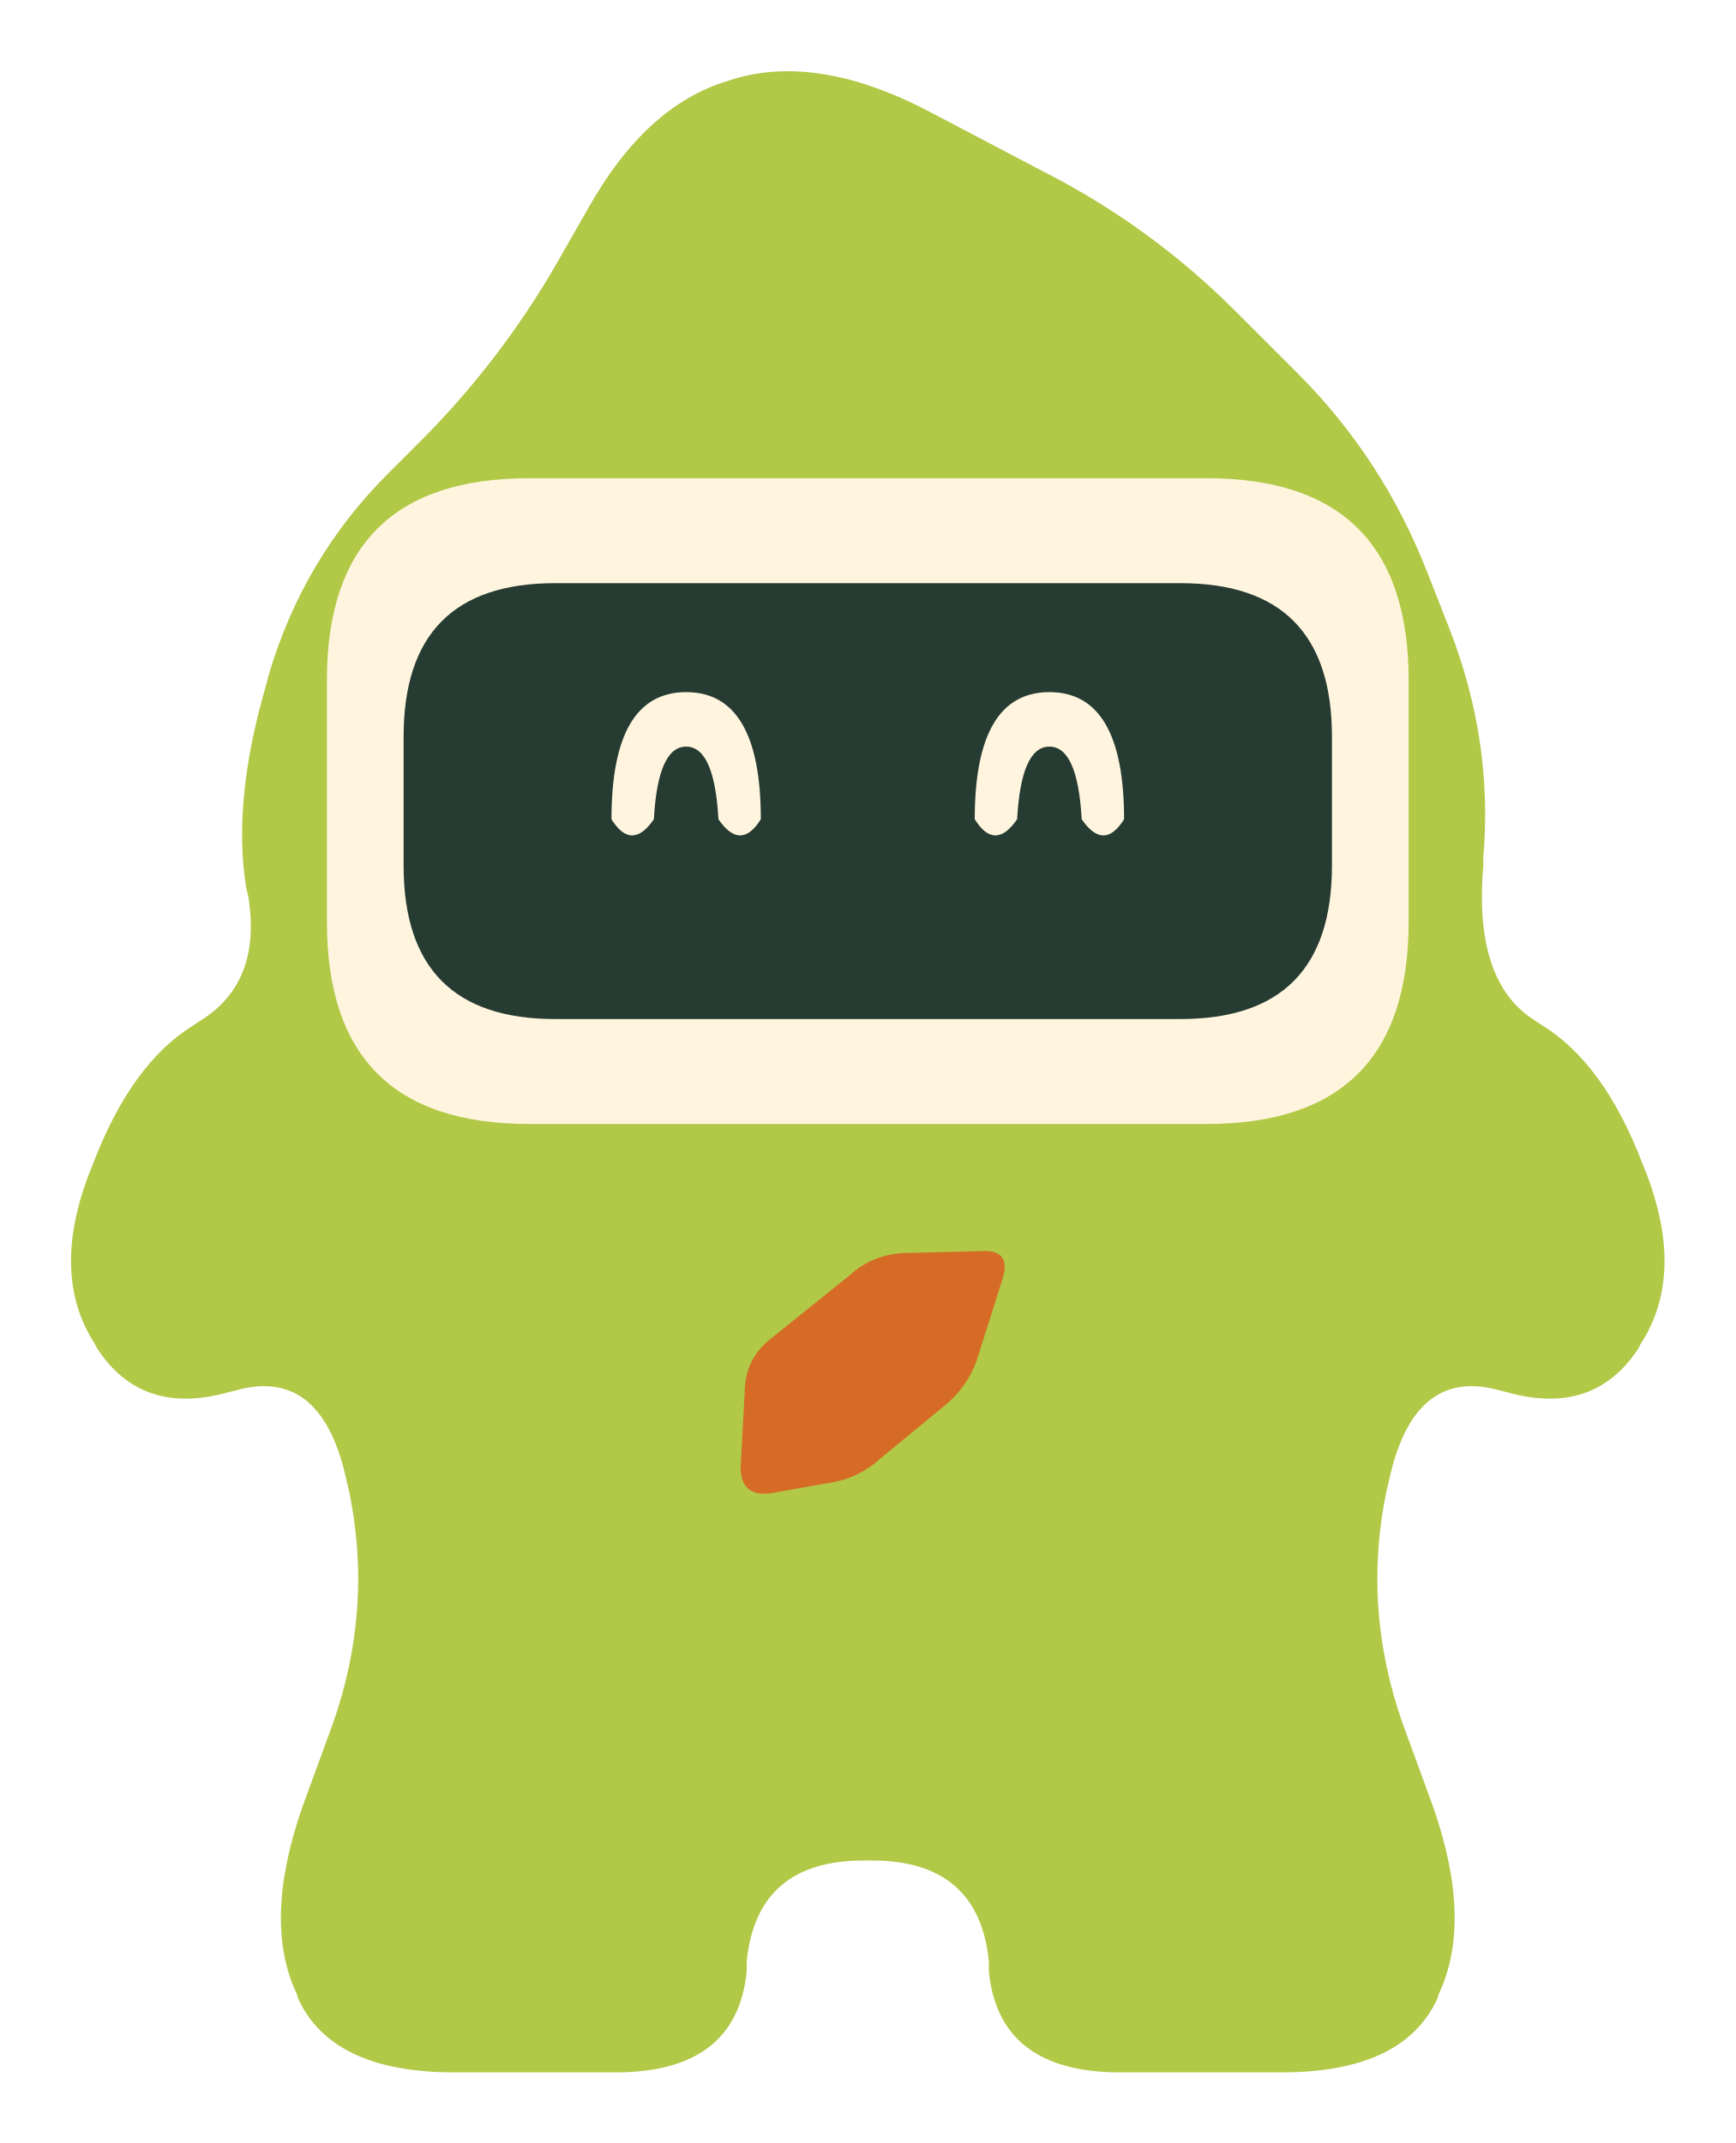
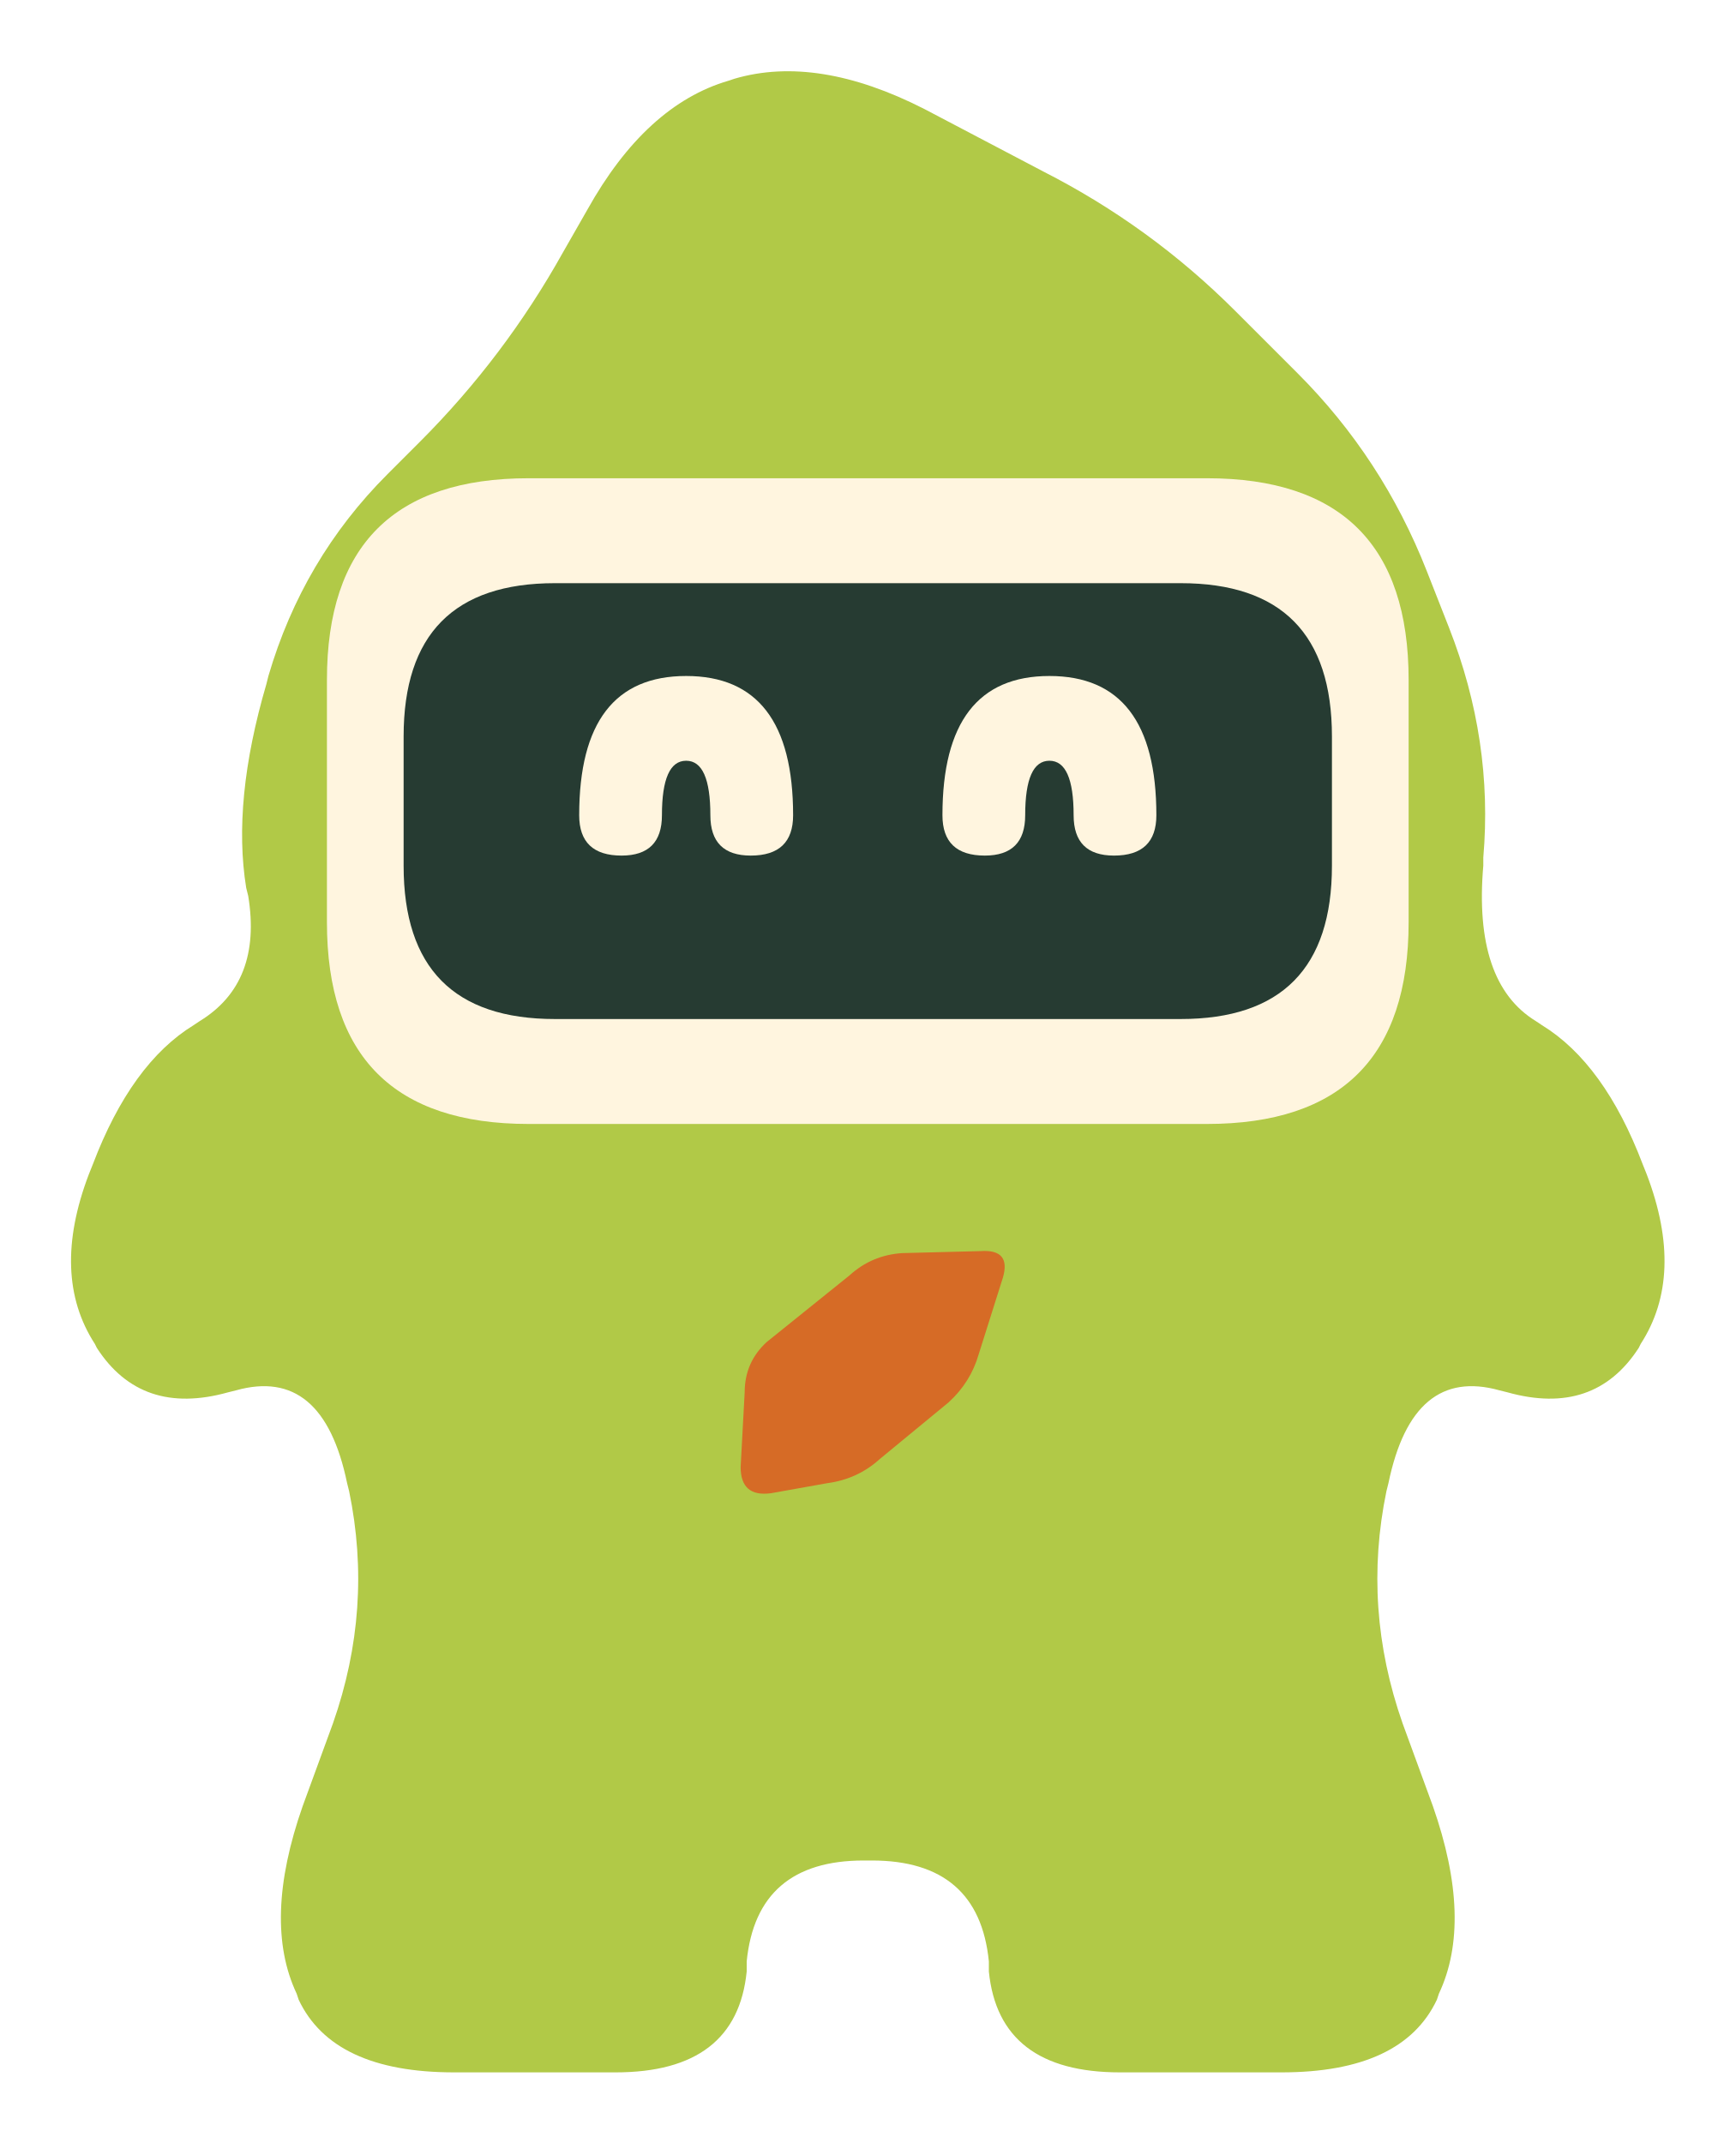
<svg xmlns="http://www.w3.org/2000/svg" viewBox="-0.43 -1.027 0.86 1.062" role="img" aria-label="Sowers seed color graphic">
  <g transform="scale(1,-1)">
    <path d="M -0.282 0.036 Q -0.265 0 -0.205 0 L -0.125 0 Q -0.065 0 -0.06 0.05 L -0.06 0.055 Q -0.055 0.105 -0.002 0.105 L 0.002 0.105 Q 0.055 0.105 0.06 0.055 L 0.06 0.05 Q 0.065 0 0.125 0 L 0.205 0 Q 0.265 0 0.282 0.036 L 0.283 0.039 Q 0.3 0.075 0.28 0.132 L 0.265 0.173 Q 0.245 0.23 0.257 0.288 L 0.258 0.292 Q 0.27 0.35 0.313 0.338 L 0.317 0.337 Q 0.36 0.325 0.382 0.359 L 0.383 0.361 Q 0.405 0.395 0.386 0.445 L 0.384 0.45 Q 0.365 0.5 0.334 0.519 L 0.331 0.521 Q 0.3 0.54 0.305 0.598 L 0.305 0.602 Q 0.31 0.66 0.288 0.716 L 0.277 0.744 Q 0.255 0.8 0.213 0.842 L 0.182 0.873 Q 0.14 0.915 0.087 0.942 L 0.028 0.973 Q -0.025 1 -0.066 0.988 L -0.069 0.987 Q -0.11 0.975 -0.139 0.923 L -0.151 0.902 Q -0.18 0.85 -0.222 0.808 L -0.238 0.792 Q -0.28 0.75 -0.297 0.692 L -0.298 0.688 Q -0.315 0.63 -0.308 0.587 L -0.307 0.583 Q -0.3 0.54 -0.331 0.521 L -0.334 0.519 Q -0.365 0.5 -0.384 0.45 L -0.386 0.445 Q -0.405 0.395 -0.383 0.361 L -0.382 0.359 Q -0.36 0.325 -0.317 0.337 L -0.313 0.338 Q -0.27 0.35 -0.258 0.292 L -0.257 0.288 Q -0.245 0.23 -0.265 0.173 L -0.28 0.132 Q -0.3 0.075 -0.283 0.039 Z" fill="#b1c947" />
    <path d="M -0.168 0.47 Q -0.268 0.47 -0.268 0.57 L -0.268 0.69 Q -0.268 0.79 -0.168 0.79 L 0.168 0.79 Q 0.268 0.79 0.268 0.69 L 0.268 0.57 Q 0.268 0.47 0.168 0.47 Z" fill="#fff5df" />
    <path d="M -0.155 0.522 Q -0.23 0.522 -0.23 0.598 L -0.23 0.662 Q -0.23 0.738 -0.155 0.738 L 0.155 0.738 Q 0.23 0.738 0.23 0.662 L 0.23 0.598 Q 0.23 0.522 0.155 0.522 Z" fill="#263b32" />
-     <path d="M -0.127 0.621 Q -0.127 0.684 -0.09 0.684 L -0.09 0.684 Q -0.053 0.684 -0.053 0.621 L -0.053 0.621 Q -0.063 0.605 -0.074 0.621 L -0.074 0.621 Q -0.076 0.657 -0.09 0.657 L -0.09 0.657 Q -0.104 0.657 -0.106 0.621 L -0.106 0.621 Q -0.117 0.605 -0.127 0.621 Z" fill="#fff5df" />
-     <path d="M 0.053 0.621 Q 0.053 0.684 0.09 0.684 L 0.09 0.684 Q 0.127 0.684 0.127 0.621 L 0.127 0.621 Q 0.117 0.605 0.106 0.621 L 0.106 0.621 Q 0.104 0.657 0.09 0.657 L 0.09 0.657 Q 0.076 0.657 0.074 0.621 L 0.074 0.621 Q 0.063 0.605 0.053 0.621 Z" fill="#fff5df" />
+     <path d="M -0.143 0.623 Q -0.143 0.692 -0.09 0.692 L -0.09 0.692 Q -0.037 0.692 -0.037 0.623 L -0.037 0.623 Q -0.037 0.603 -0.058 0.603 L -0.058 0.603 Q -0.078 0.603 -0.078 0.623 L -0.078 0.623 Q -0.078 0.65 -0.09 0.65 L -0.09 0.65 Q -0.102 0.65 -0.102 0.623 L -0.102 0.623 Q -0.102 0.603 -0.122 0.603 L -0.122 0.603 Q -0.143 0.603 -0.143 0.623 Z" fill="#fff5df" />
+     <path d="M 0.037 0.623 Q 0.037 0.692 0.09 0.692 L 0.09 0.692 Q 0.143 0.692 0.143 0.623 L 0.143 0.623 Q 0.143 0.603 0.122 0.603 L 0.122 0.603 Q 0.102 0.603 0.102 0.623 L 0.102 0.623 Q 0.102 0.65 0.09 0.65 L 0.09 0.65 Q 0.078 0.65 0.078 0.623 L 0.078 0.623 Q 0.078 0.603 0.058 0.603 L 0.058 0.603 Q 0.037 0.603 0.037 0.623 Z" fill="#fff5df" />
    <path d="M -0.048 0.287 Q -0.063 0.285 -0.063 0.3 L -0.061 0.337 Q -0.061 0.352 -0.05 0.362 L -0.009 0.395 Q 0.002 0.405 0.017 0.406 L 0.056 0.407 Q 0.071 0.408 0.067 0.394 L 0.055 0.356 Q 0.051 0.342 0.04 0.332 L 0.006 0.304 Q -0.005 0.294 -0.02 0.292 Z" fill="#d66b26" />
  </g>
</svg>
